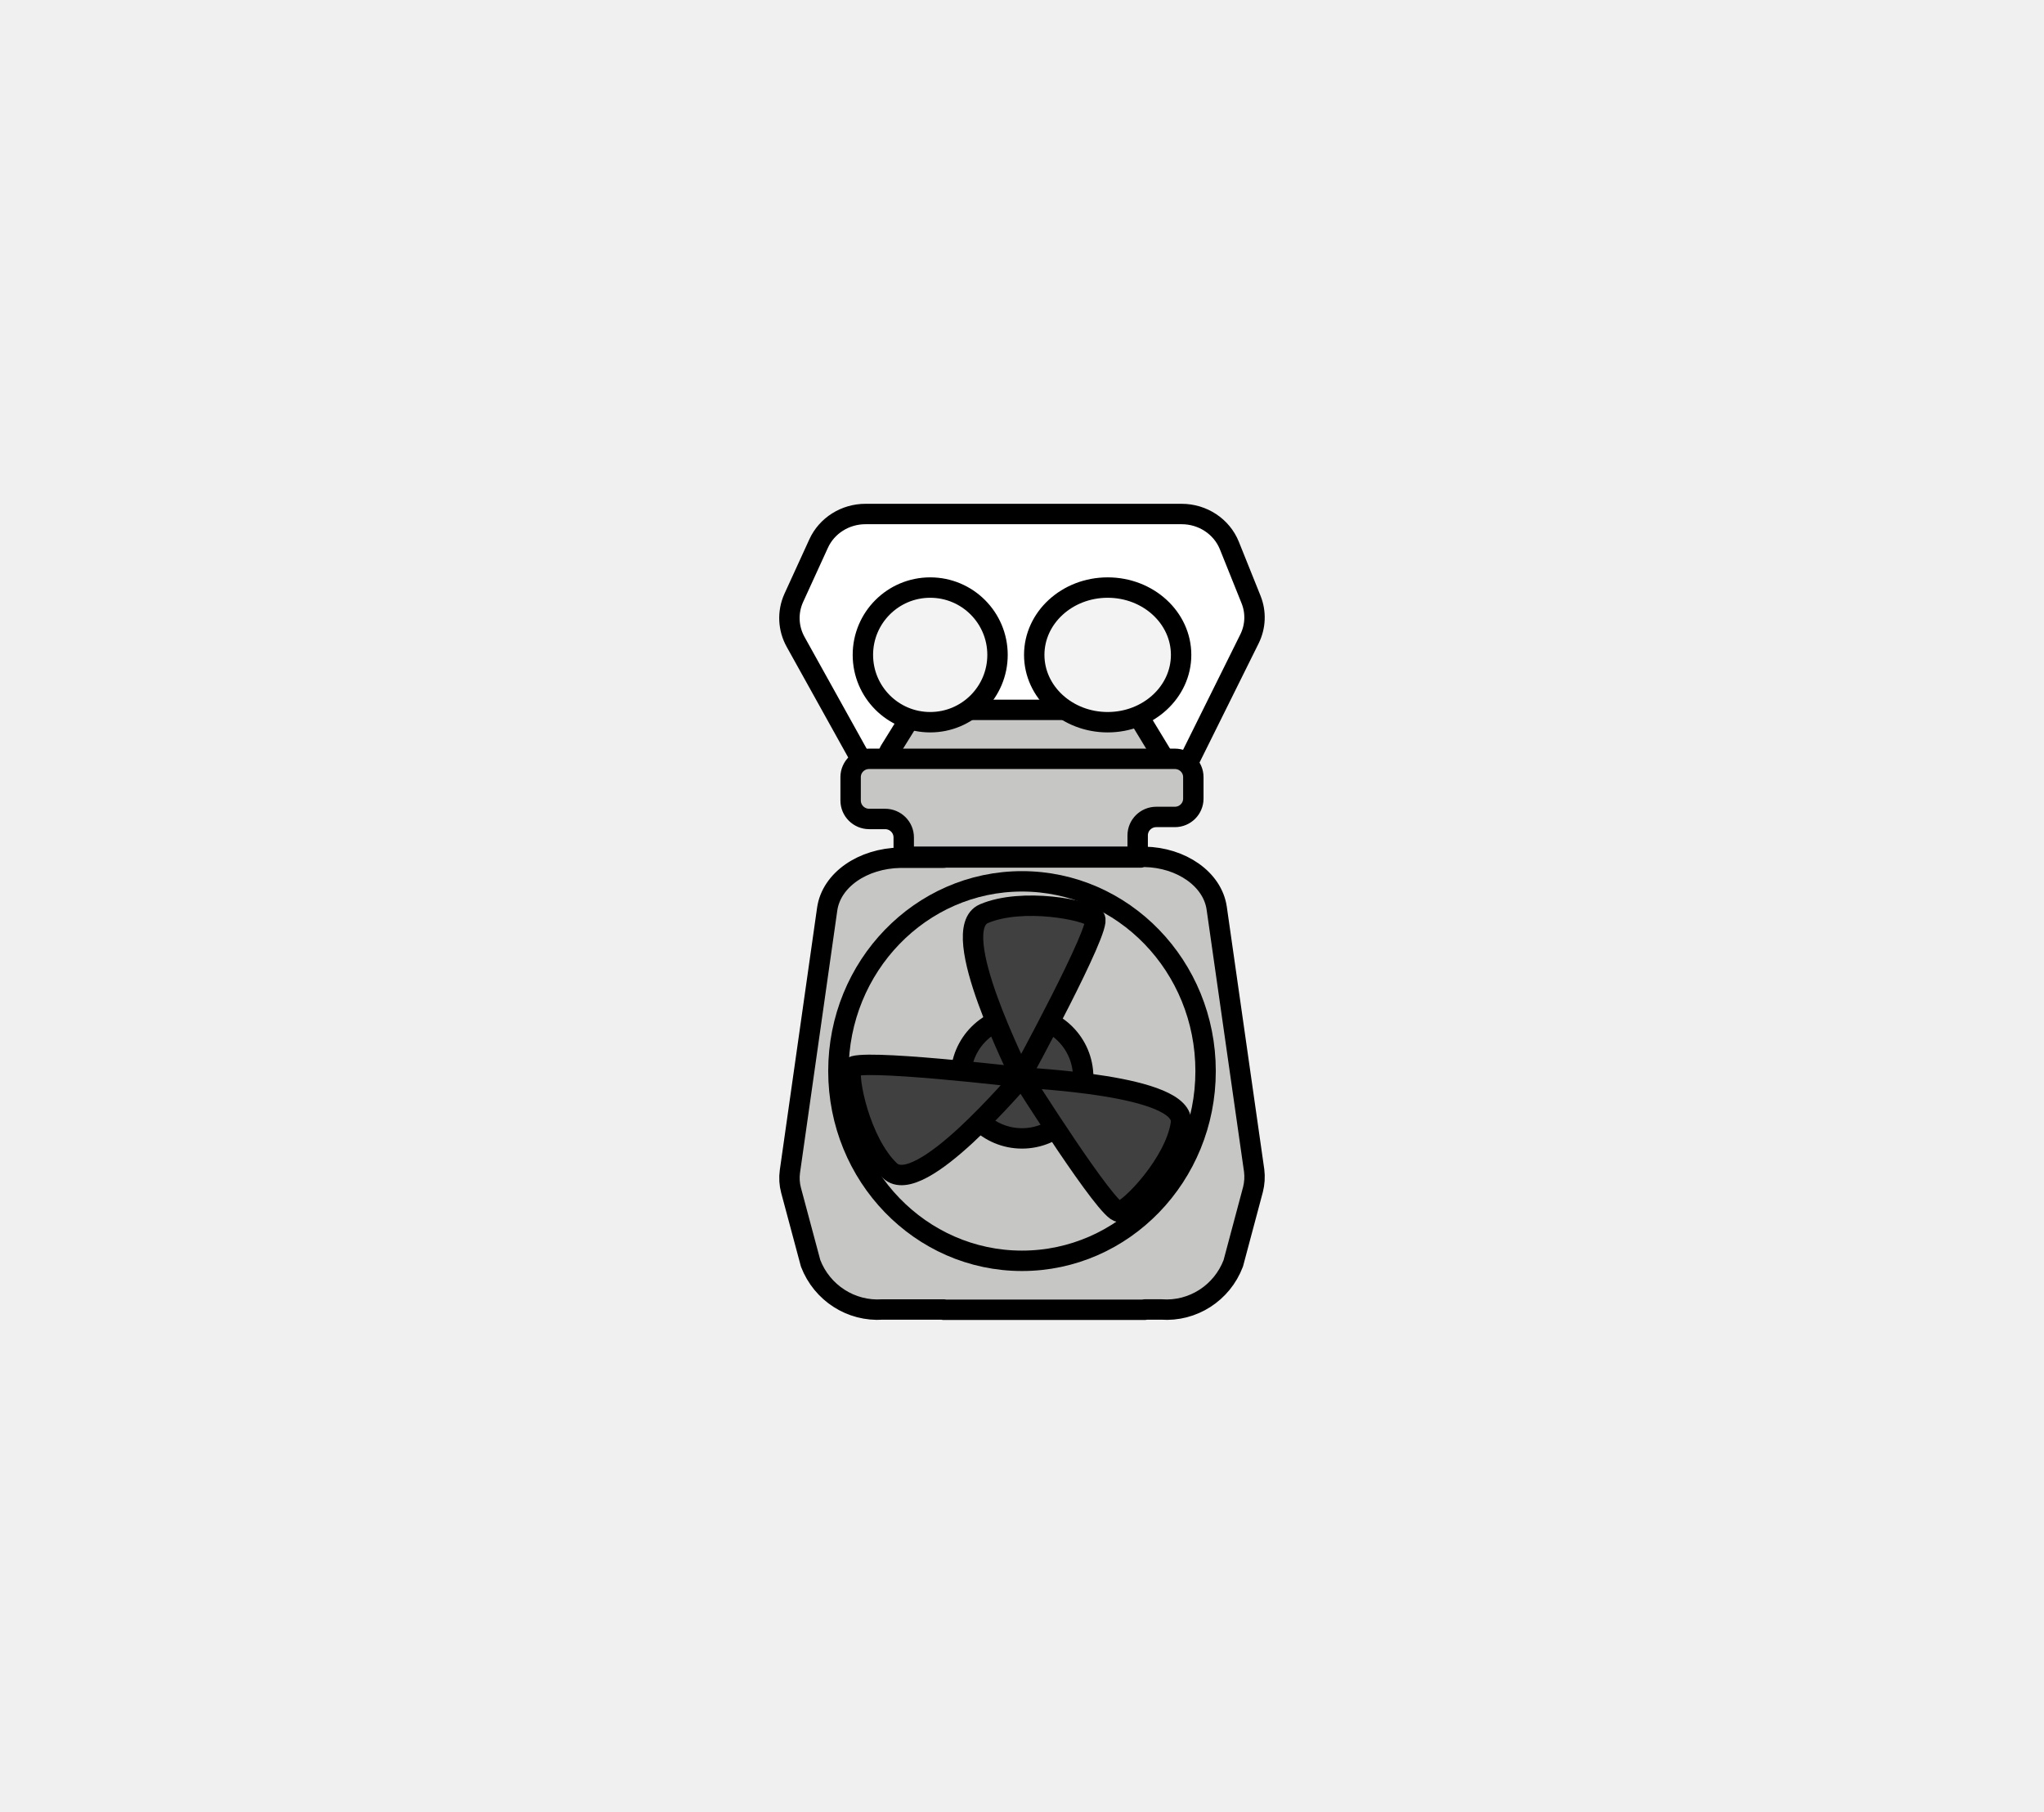
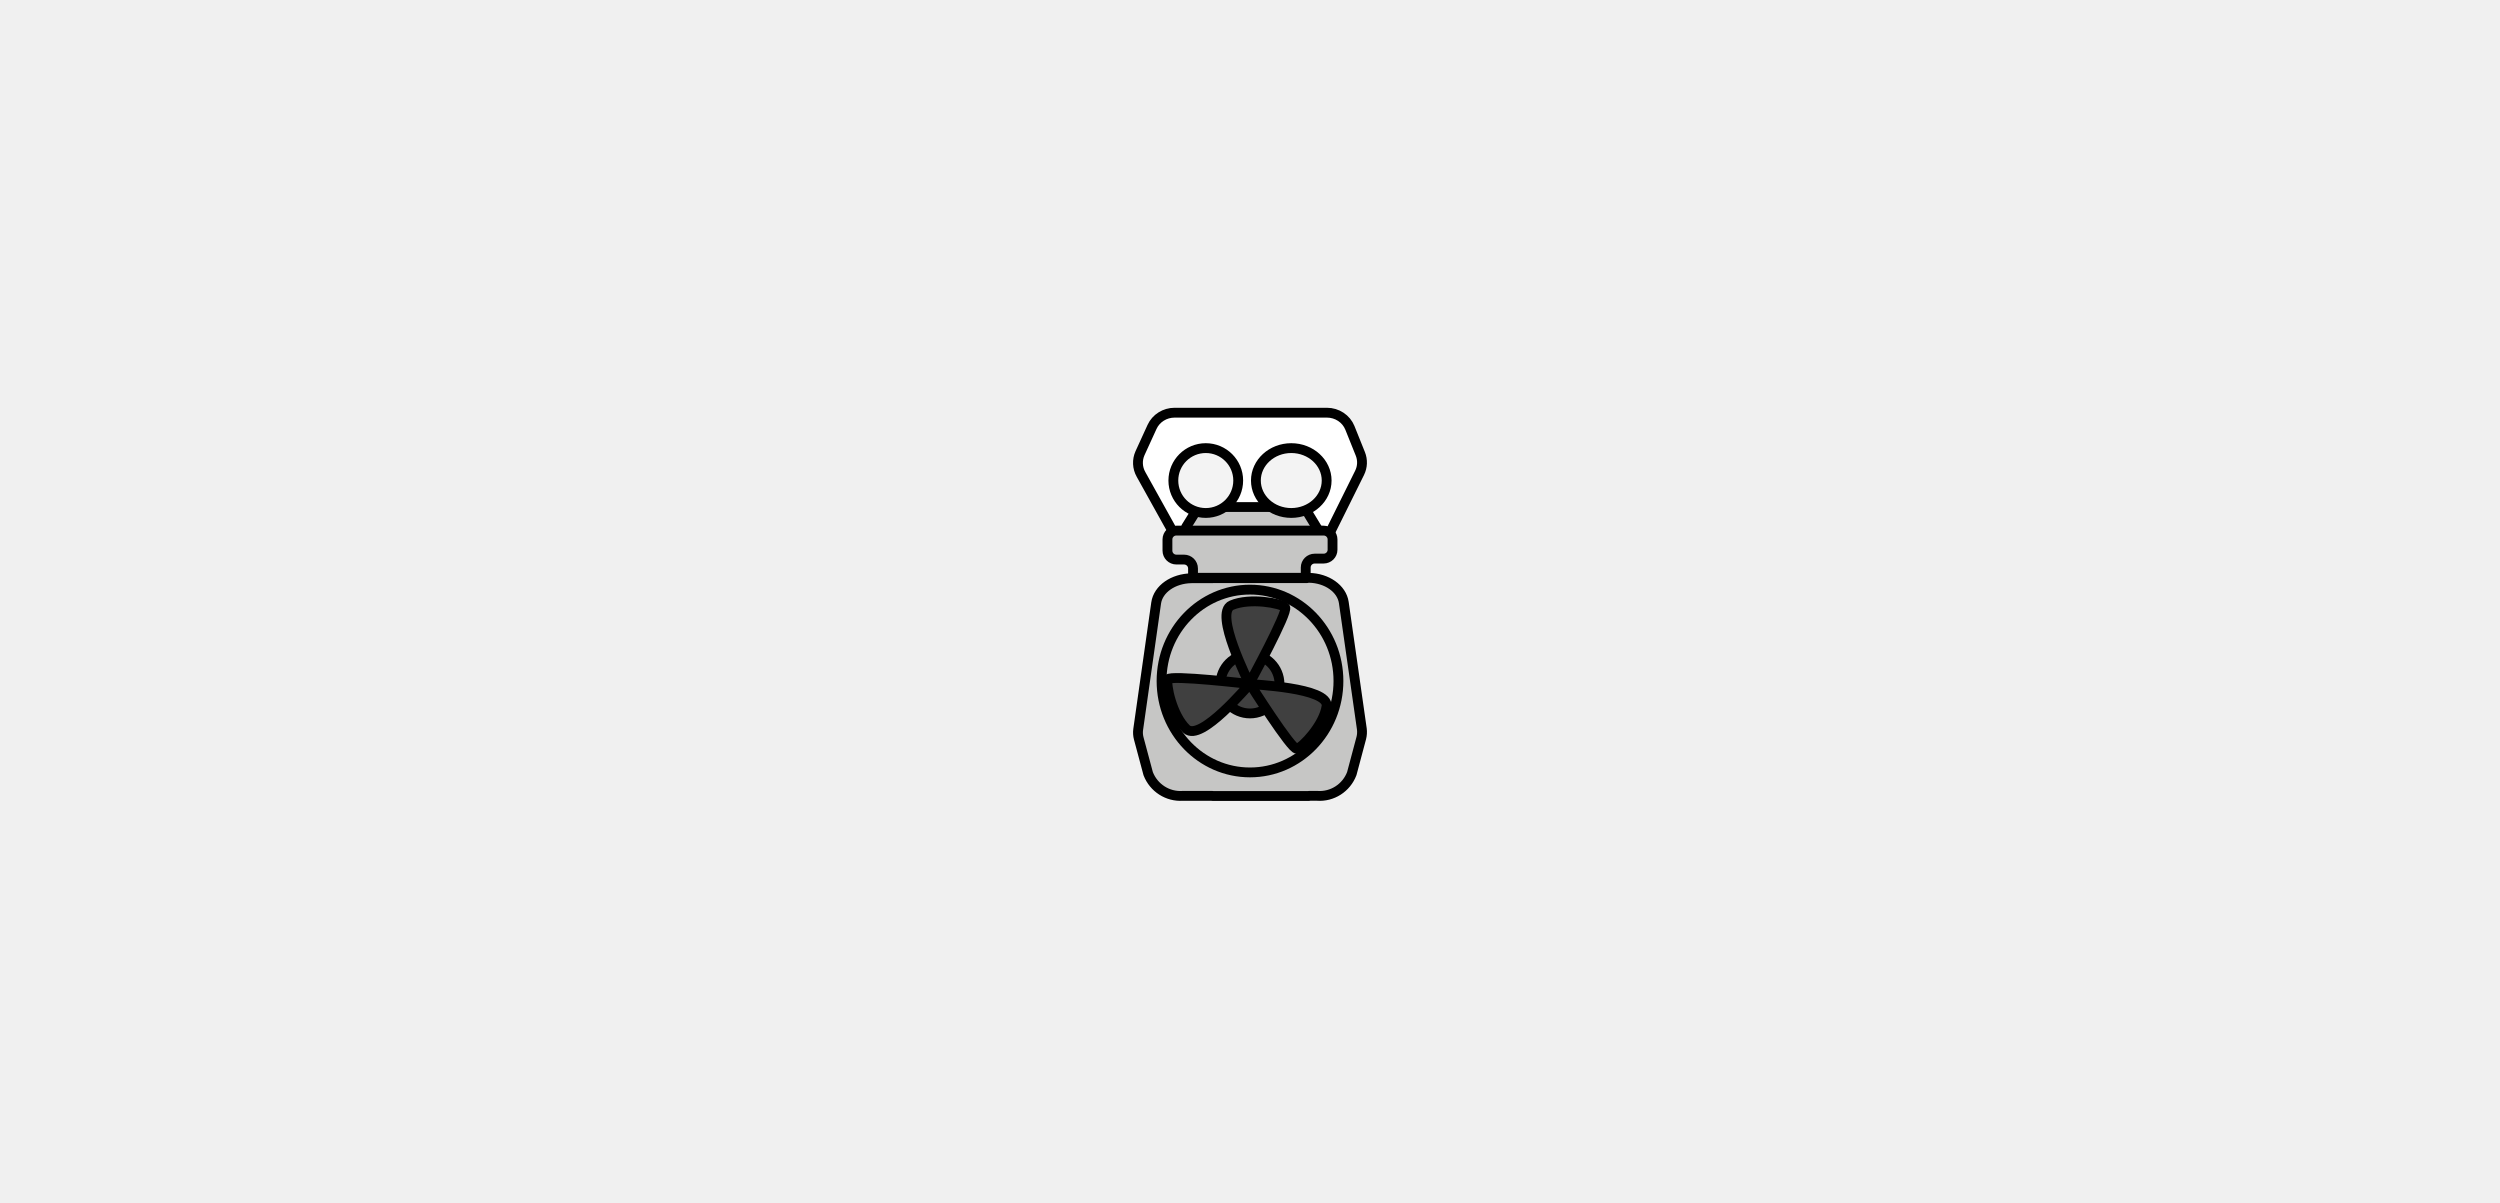
- <svg xmlns="http://www.w3.org/2000/svg" width="167.0px" height="148.0px" overflow="hidden" viewBox="-62.5 -40.0 167.0 148.0">
-   <rect id="bounding-box" x="-62.5" y="-40.0" width="167.0" height="148.0" fill="none" pointer-events="all" />
+ <svg xmlns="http://www.w3.org/2000/svg" width="424.0px" height="204.0px" overflow="hidden" viewBox="-191.0 -68.0 424.0 204.0">
+   <rect id="bounding-box" x="-191.0" y="-68.0" width="424.0" height="204.0" fill="none" pointer-events="all" />
  <g transform="translate(-945 -120)">
    <path d="M953.371 142.991 947.515 132.458C946.889 131.346 946.828 130.018 947.348 128.857L949.384 124.406C950.053 122.937 951.557 121.989 953.218 121.991L979.039 121.991C980.766 121.989 982.316 123.012 982.943 124.568L984.714 128.978C985.132 130.019 985.086 131.18 984.589 132.188L979.235 142.978" stroke="#000000" stroke-width="1.667" stroke-linecap="round" stroke-linejoin="round" stroke-miterlimit="10" fill="#FFFFFF" fill-rule="evenodd" />
    <path d="M955.222 141.29 956.824 138.709C957.1 138.263 957.591 137.991 958.119 137.991L974.331 137.991C974.866 137.991 975.363 138.269 975.64 138.723L977.785 142.256C978.215 142.978 977.973 143.91 977.244 144.335 977.207 144.357 977.169 144.378 977.13 144.396L971.838 146.852C971.529 146.995 971.18 147.029 970.849 146.949L956.169 143.554C955.348 143.356 954.842 142.535 955.041 141.721 955.07 141.605 955.112 141.493 955.167 141.387L955.167 141.387Z" stroke="#000000" stroke-width="1.667" stroke-linecap="round" stroke-linejoin="round" stroke-miterlimit="10" fill="#C6C6C5" fill-rule="evenodd" />
    <path d="M975.844 150 976.022 150C979 150.055 981.568 151.809 981.909 154.199L984.969 175.636C985.032 176.148 984.999 176.669 984.873 177.169L983.262 183.205C982.337 185.632 979.953 187.162 977.388 186.976L976.024 186.976 976.024 187 959.605 187 959.605 186.977 954.604 186.977C952.041 187.154 949.662 185.626 948.73 183.207L947.132 177.24C946.998 176.74 946.966 176.219 947.037 175.706L950.083 154.27C950.424 151.88 952.992 150.126 956.052 150.071L959.605 150.071 959.605 150.052 975.687 150.052Z" stroke="#000000" stroke-width="1.667" stroke-linecap="round" stroke-linejoin="round" stroke-miterlimit="10" fill="#C6C6C5" fill-rule="evenodd" />
    <path d="M975.451 149.991 975.451 148.249C975.451 147.414 976.131 146.739 976.971 146.739L978.491 146.739C979.323 146.739 979.998 146.07 979.998 145.243 979.998 145.239 979.998 145.234 979.998 145.23L979.998 143.487C979.998 142.661 979.323 141.991 978.491 141.991L953.518 141.991C952.686 141.983 952.006 142.647 951.998 143.473 951.998 143.477 951.998 143.483 951.998 143.487L951.998 145.394C951.998 146.229 952.678 146.904 953.518 146.904L954.817 146.904C955.657 146.904 956.337 147.579 956.337 148.413L956.337 149.991Z" stroke="#000000" stroke-width="1.667" stroke-linecap="round" stroke-linejoin="round" stroke-miterlimit="10" fill="#C6C6C5" fill-rule="evenodd" />
    <path d="M981 167.5C981 176.06 974.284 183 966 183 957.716 183 951 176.06 951 167.5 951 158.94 957.716 152 966 152 974.284 152 981 158.94 981 167.5Z" stroke="#000000" stroke-width="1.667" stroke-linecap="round" stroke-linejoin="round" stroke-miterlimit="10" fill="#C6C6C5" fill-rule="evenodd" />
    <path d="M971 168C971 170.761 968.761 173 966 173 963.239 173 961 170.761 961 168 961 165.239 963.239 163 966 163 968.761 163 971 165.239 971 168Z" stroke="#000000" stroke-width="1.667" stroke-linecap="round" stroke-linejoin="round" stroke-miterlimit="10" fill="#404040" fill-rule="evenodd" />
    <path d="M965.859 167.992C965.859 167.684 959.76 155.976 962.893 154.641 966.026 153.306 971.342 154.334 971.958 155.015 972.574 155.696 965.859 167.992 965.859 167.992Z" stroke="#000000" stroke-width="1.667" stroke-linecap="round" stroke-linejoin="round" stroke-miterlimit="10" fill="#404040" fill-rule="evenodd" />
    <path d="M965.998 167.992C966.263 168.126 979.449 168.564 978.986 171.776 978.523 174.988 974.842 178.808 973.942 178.99 973.041 179.173 965.998 167.992 965.998 167.992Z" stroke="#000000" stroke-width="1.667" stroke-linecap="round" stroke-linejoin="round" stroke-miterlimit="10" fill="#404040" fill-rule="evenodd" />
    <path d="M965.998 168.016C965.728 168.143 957.652 177.96 955.208 175.636 952.765 173.312 951.698 168.016 952.07 167.216 952.443 166.416 965.998 168.016 965.998 168.016Z" stroke="#000000" stroke-width="1.667" stroke-linecap="round" stroke-linejoin="round" stroke-miterlimit="10" fill="#404040" fill-rule="evenodd" />
    <path d="M953 133.5C953 130.462 955.462 128 958.5 128 961.538 128 964 130.462 964 133.5 964 136.538 961.538 139 958.5 139 955.462 139 953 136.538 953 133.5Z" stroke="#000000" stroke-width="1.667" stroke-linecap="round" stroke-linejoin="round" stroke-miterlimit="10" fill="#F3F3F3" fill-rule="evenodd" />
    <path d="M967 133.5C967 130.462 969.686 128 973 128 976.314 128 979 130.462 979 133.5 979 136.538 976.314 139 973 139 969.686 139 967 136.538 967 133.5Z" stroke="#000000" stroke-width="1.667" stroke-linecap="round" stroke-linejoin="round" stroke-miterlimit="10" fill="#F3F3F3" fill-rule="evenodd" />
  </g>
</svg>
